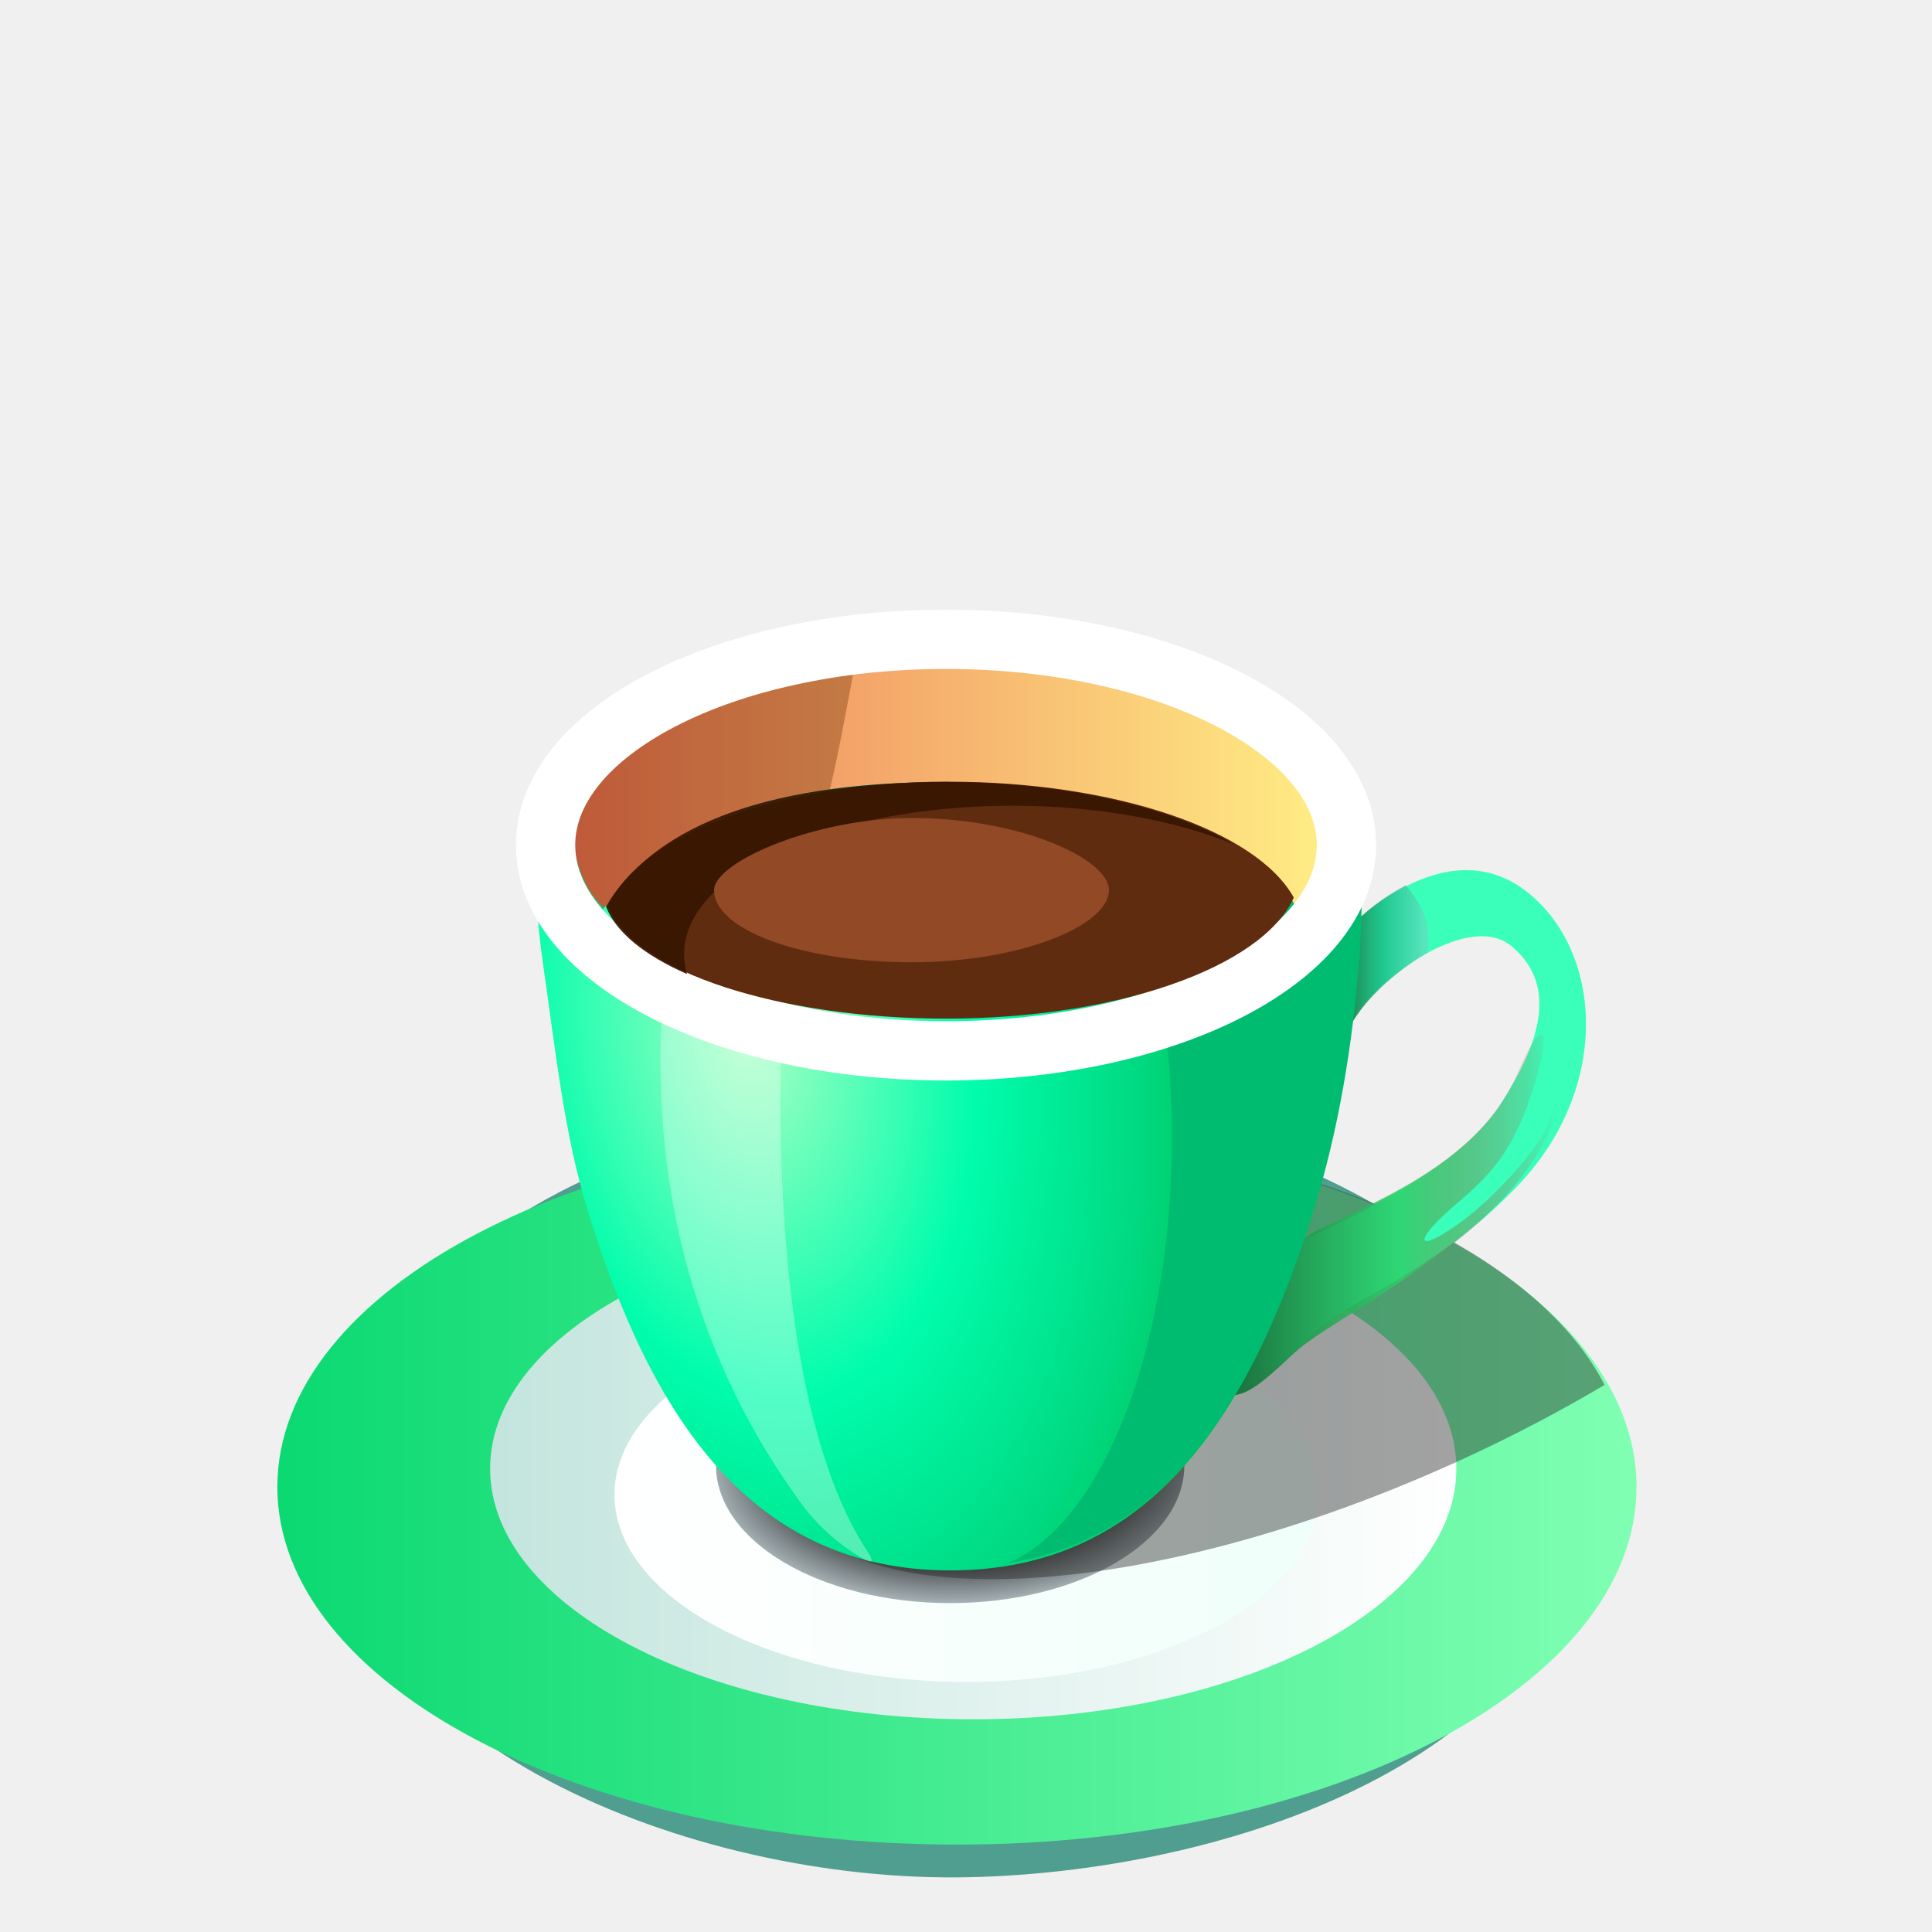
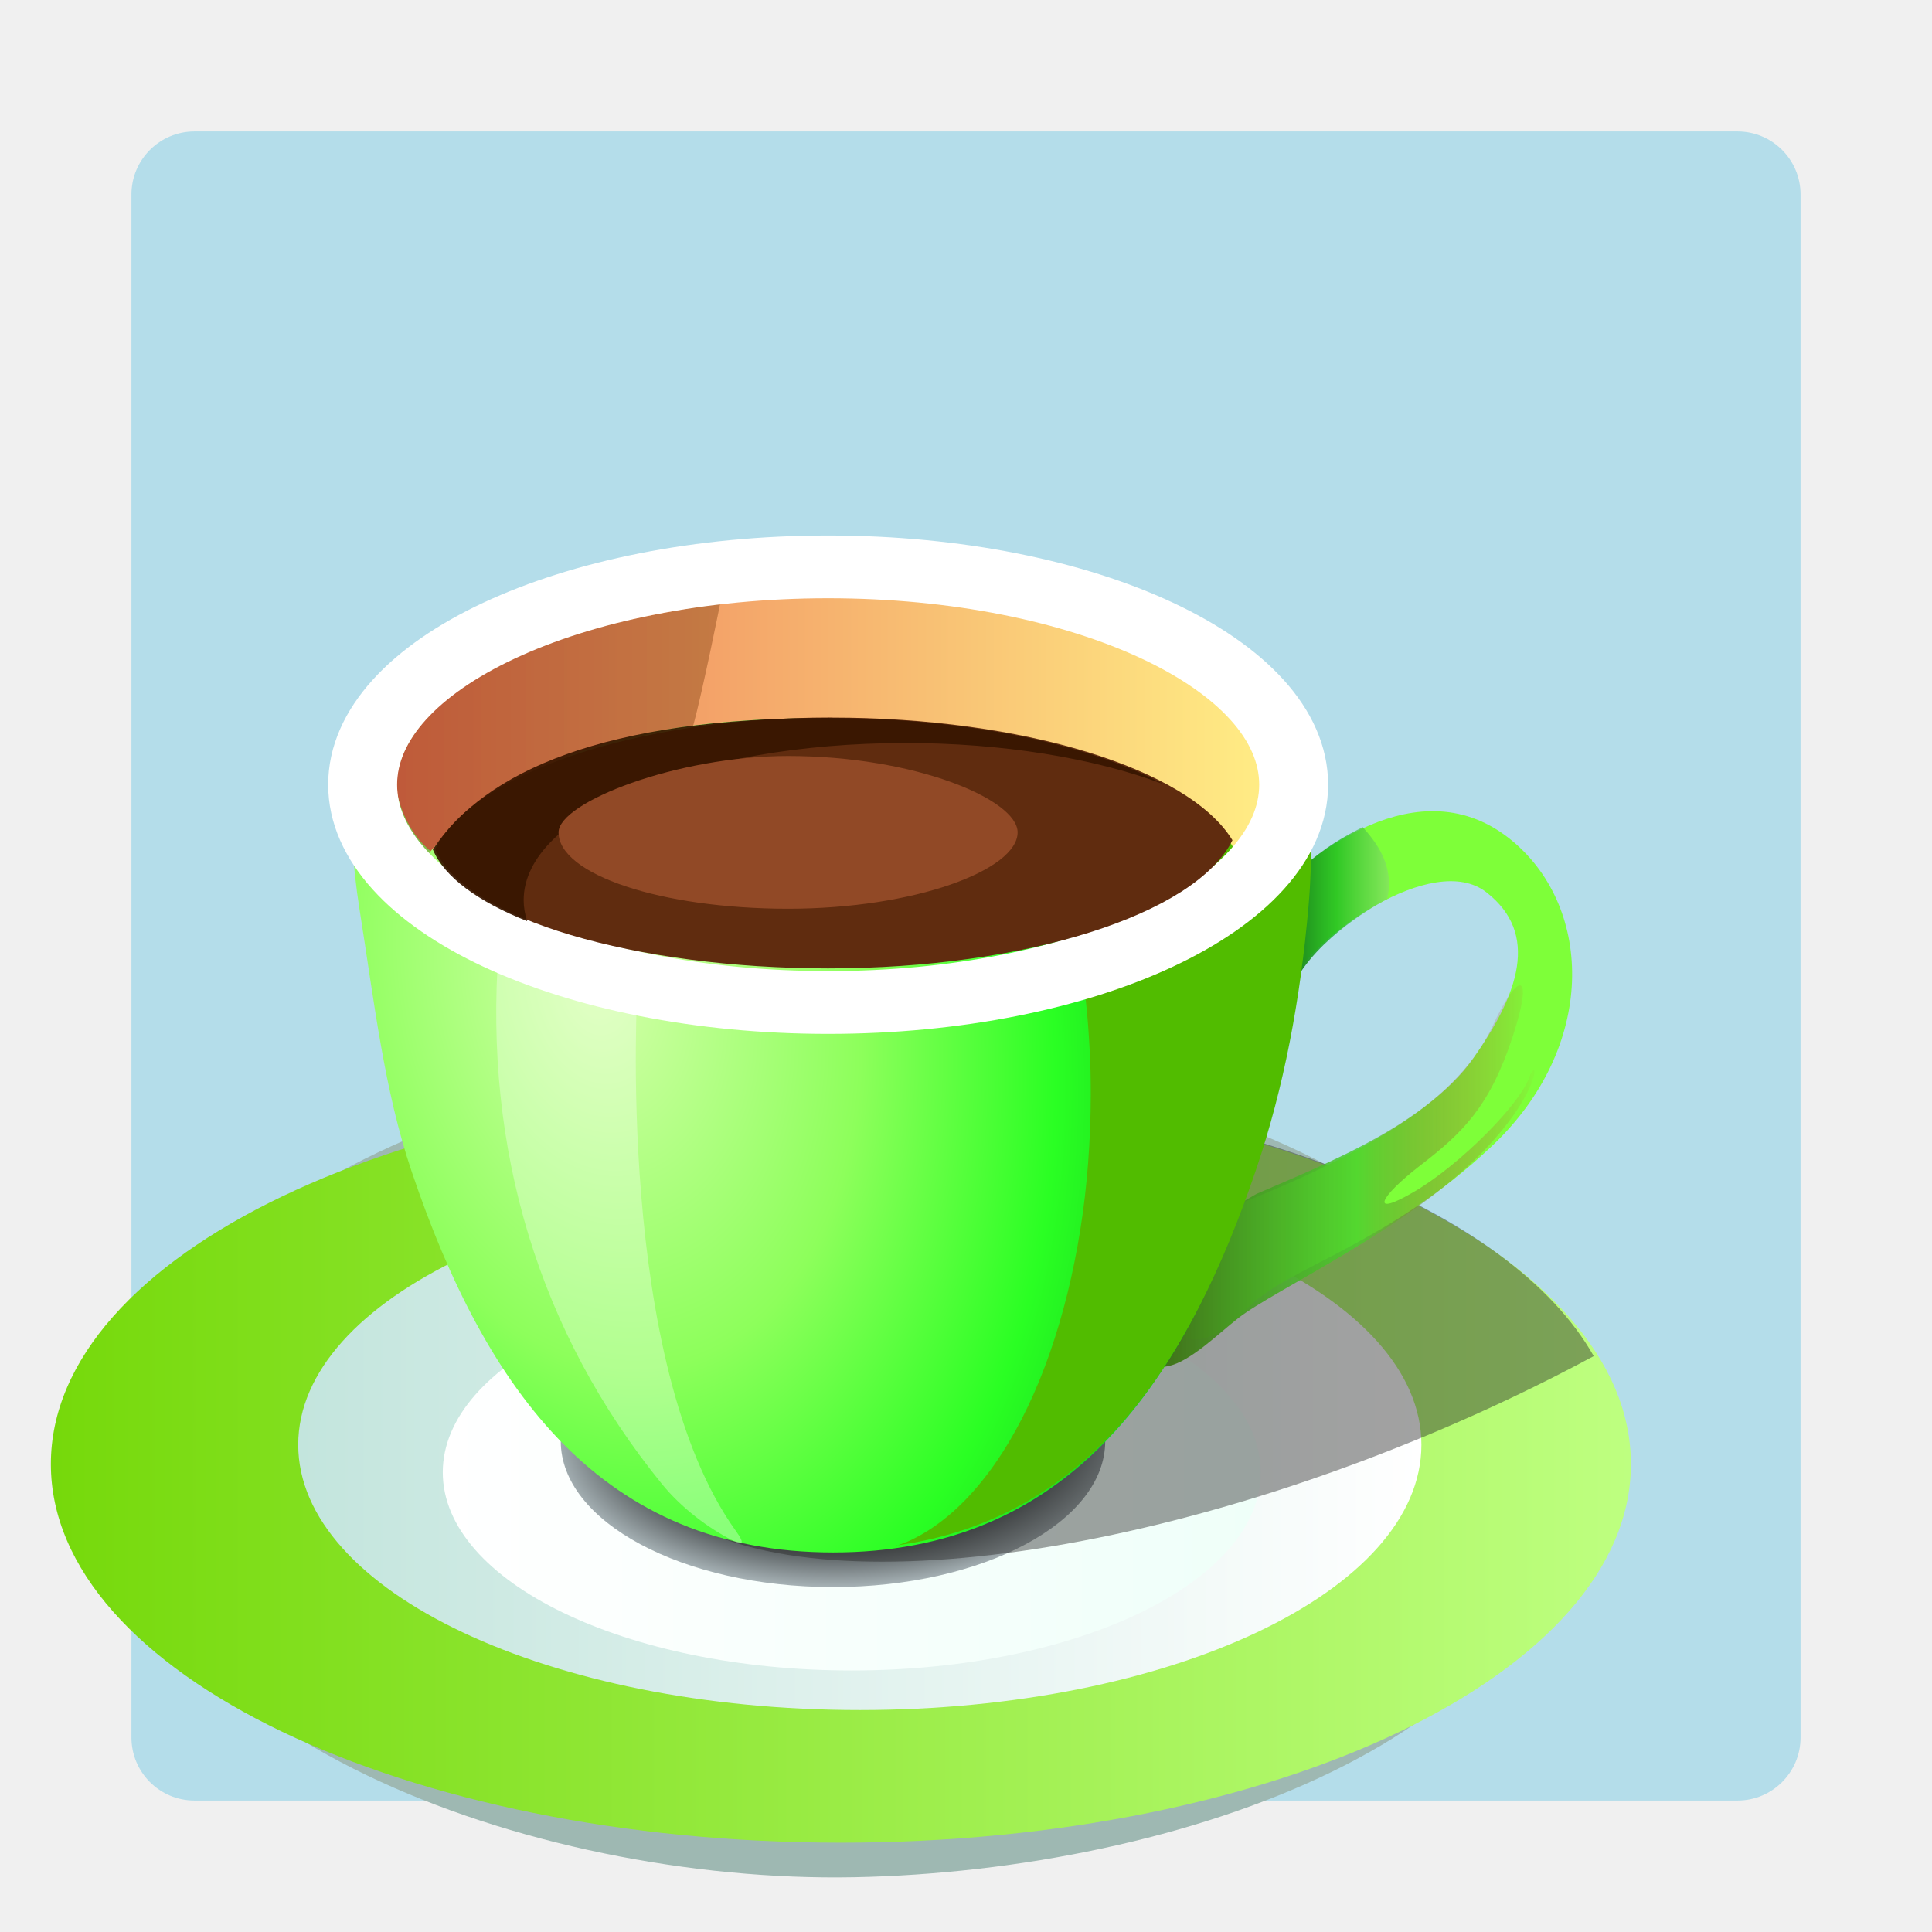
<svg xmlns="http://www.w3.org/2000/svg" xmlns:xlink="http://www.w3.org/1999/xlink" width="100" height="100" viewBox="0 0 26.458 26.458" version="1.1" id="svg2787">
  <defs id="defs2784">
    <linearGradient xlink:href="#linearGradient63860" id="linearGradient65275-5" gradientUnits="userSpaceOnUse" gradientTransform="matrix(0.5864478,0,0,0.7127498,3.272269,3.902493)" x1="-4.886" y1="22.243" x2="31.319" y2="23.343" />
    <linearGradient id="linearGradient63860">
      <stop style="stop-color:#1b1b1b;stop-opacity:0" offset="0" id="stop63856" />
      <stop style="stop-color:#f7f7f7;stop-opacity:1;" offset="1" id="stop63858" />
    </linearGradient>
    <linearGradient xlink:href="#linearGradient21111" id="linearGradient63872-0" x1="2.214" y1="23.343" x2="31.319" y2="23.343" gradientUnits="userSpaceOnUse" gradientTransform="matrix(0.6395311,0,0,0.6400996,2.382315,5.421329)" />
    <linearGradient id="linearGradient21111">
-       <stop style="stop-color:#0bd971;stop-opacity:1;" offset="0" id="stop21107" />
-       <stop style="stop-color:#80ffb3;stop-opacity:1;" offset="1" id="stop21109" />
+       <stop style="stop-color:#76d90b;stop-opacity:1;" offset="0" id="stop21107" />
+       <stop style="stop-color:#beff80;stop-opacity:1;" offset="1" id="stop21109" />
    </linearGradient>
    <linearGradient xlink:href="#linearGradient63860" id="linearGradient63862-3" x1="-4.886" y1="22.243" x2="31.319" y2="23.343" gradientUnits="userSpaceOnUse" gradientTransform="matrix(0.6395311,0,0,0.6400996,2.382315,5.421329)" />
    <linearGradient xlink:href="#linearGradient21727" id="linearGradient64363-4" x1="5.702" y1="22.951" x2="27.83" y2="22.951" gradientUnits="userSpaceOnUse" gradientTransform="matrix(0.5979728,0,0,0.6371698,3.30239,5.489495)" />
    <linearGradient id="linearGradient21727">
      <stop style="stop-color:#c3e5dd;stop-opacity:1;" offset="0" id="stop21723" />
      <stop style="stop-color:#ffffff;stop-opacity:1;" offset="1" id="stop21725" />
    </linearGradient>
    <linearGradient xlink:href="#linearGradient21733" id="linearGradient64858-7" x1="8.565" y1="23.251" x2="24.967" y2="23.251" gradientUnits="userSpaceOnUse" gradientTransform="matrix(0.5875201,0,0,0.6574216,3.381952,5.184446)" />
    <linearGradient id="linearGradient21733">
      <stop style="stop-color:#ffffff;stop-opacity:1;" offset="0" id="stop21729" />
      <stop style="stop-color:#effff9;stop-opacity:1;" offset="1" id="stop21731" />
    </linearGradient>
    <radialGradient xlink:href="#linearGradient21741" id="radialGradient66381-3" cx="16.401" cy="22.166" fx="16.401" fy="22.166" r="4.702" gradientTransform="matrix(0.01426852,0.5024809,-0.8564387,0.02680833,31.90671,11.10487)" gradientUnits="userSpaceOnUse" />
    <linearGradient id="linearGradient21741">
      <stop style="stop-color:#484d4e;stop-opacity:1;" offset="0" id="stop21735" />
      <stop style="stop-color:#585e60;stop-opacity:0.996;" offset="0.67" id="stop21737" />
      <stop style="stop-color:#e6f6fb;stop-opacity:0.994;" offset="1" id="stop21739" />
    </linearGradient>
    <linearGradient xlink:href="#linearGradient21068" id="linearGradient83573-8" x1="22.327" y1="17.517" x2="28.831" y2="17.517" gradientUnits="userSpaceOnUse" gradientTransform="matrix(0.6820247,0,0,0.7160731,1.669854,4.072504)" />
    <linearGradient id="linearGradient21068">
-       <stop style="stop-color:#19723e;stop-opacity:1;" offset="0" id="stop21062" />
-       <stop style="stop-color:#2dcf67;stop-opacity:0.824;" offset="0.515" id="stop21064" />
+       <stop style="stop-color:#407219;stop-opacity:1;" offset="0" id="stop21062" />
+       <stop style="stop-color:#4acf2d;stop-opacity:0.824;" offset="0.515" id="stop21064" />
      <stop style="stop-color:#cf2d2d;stop-opacity:0;" offset="1" id="stop21066" />
    </linearGradient>
    <linearGradient xlink:href="#linearGradient21076" id="linearGradient84484-3" x1="24.563" y1="12.671" x2="26.244" y2="12.671" gradientUnits="userSpaceOnUse" gradientTransform="matrix(0.6820247,0,0,0.7160731,1.669854,4.072504)" />
    <linearGradient id="linearGradient21076">
-       <stop style="stop-color:#1e884f;stop-opacity:1;" offset="0.038" id="stop21070" />
-       <stop style="stop-color:#17b682;stop-opacity:0.749;" offset="0.455" id="stop21072" />
-       <stop style="stop-color:#69dec4;stop-opacity:0.7;" offset="1" id="stop21074" />
+       <stop style="stop-color:#1f881e;stop-opacity:1;" offset="0.038" id="stop21070" />
+       <stop style="stop-color:#17b61e;stop-opacity:0.749;" offset="0.455" id="stop21072" />
+       <stop style="stop-color:#88de69;stop-opacity:0.7;" offset="1" id="stop21074" />
    </linearGradient>
    <radialGradient xlink:href="#linearGradient21055" id="radialGradient66391-0" cx="16.013" cy="18.754" fx="16.013" fy="18.754" r="8.276" gradientTransform="matrix(0.2710822,1.663756,-1.015282,0.182353,24.91989,-15.91231)" gradientUnits="userSpaceOnUse" />
    <linearGradient id="linearGradient21055">
-       <stop style="stop-color:#aaffc4;stop-opacity:1;" offset="0" id="stop21049" />
-       <stop style="stop-color:#00fdac;stop-opacity:1;" offset="0.359" id="stop21051" />
-       <stop style="stop-color:#00d981;stop-opacity:1;" offset="0.623" id="stop21057" />
+       <stop style="stop-color:#d4ffaa;stop-opacity:1;" offset="0" id="stop21049" />
+       <stop style="stop-color:#8dff5b;stop-opacity:1;" offset="0.359" id="stop21051" />
+       <stop style="stop-color:#2aff23;stop-opacity:1;" offset="0.623" id="stop21057" />
      <stop style="stop-color:#00a715;stop-opacity:1;" offset="0.981" id="stop21053" />
    </linearGradient>
    <linearGradient xlink:href="#linearGradient61459" id="linearGradient61461-4" x1="54.535" y1="-88.887" x2="70.77" y2="-88.887" gradientUnits="userSpaceOnUse" gradientTransform="matrix(0.6181549,0,0,0.6490147,-25.77726,68.3689)" />
    <linearGradient id="linearGradient61459">
      <stop style="stop-color:#ed7a59;stop-opacity:1;" offset="0" id="stop61455" />
      <stop style="stop-color:#ffeb84;stop-opacity:1;" offset="1" id="stop61457" />
    </linearGradient>
  </defs>
  <g id="layer1">
-     <g id="g29456">
-       <path id="path59980-7-4-4-38-6-6" style="fill:#509e8f;fill-opacity:1;fill-rule:evenodd;stroke:url(#linearGradient65275-5);stroke-width:0" d="m 21.639,20.54 c 0,3.345 -4.558,5.086 -8.376,5.168 -3.818,0.082 -8.604,-1.879 -8.693,-5.168 -0.081,-3.011 3.821,-5.454 8.534,-5.454 4.713,0 8.534,2.442 8.534,5.454 z" />
+     <rect style="fill:#b4ddea;fill-opacity:1;fill-rule:evenodd;stroke-width:0.229" id="rect26083" width="22.858" height="22.858" x="1.8" y="1.8" rx="0.864" ry="0.864" />
+     <g id="g29456" transform="matrix(1.162461,0,0,1.058505,-3.718458,-1.504227)">
+       <path id="path59980-7-4-4-38-6-6" style="fill:#9eb8b2;fill-opacity:1;fill-rule:evenodd;stroke:url(#linearGradient65275-5);stroke-width:0" d="m 21.639,20.54 c 0,3.345 -4.558,5.086 -8.376,5.168 -3.818,0.082 -8.604,-1.879 -8.693,-5.168 -0.081,-3.011 3.821,-5.454 8.534,-5.454 4.713,0 8.534,2.442 8.534,5.454 z" />
      <ellipse style="fill:url(#linearGradient63872-0);fill-opacity:1;fill-rule:evenodd;stroke:url(#linearGradient63862-3);stroke-width:0;stroke-dasharray:none;stroke-opacity:1" id="path59980-7-4-4-38-8" cx="13.105" cy="20.363" rx="9.307" ry="4.898" />
      <path style="fill:url(#linearGradient64363-4);fill-opacity:1;fill-rule:evenodd;stroke:#000000;stroke-width:0;stroke-dasharray:none;stroke-opacity:1" d="M 13.328,16.681 A 6.616,3.432 0 0 0 6.712,20.113 6.616,3.432 0 0 0 13.328,23.545 6.616,3.432 0 0 0 19.944,20.113 6.616,3.432 0 0 0 13.328,16.681 Z" id="path59980-7-4-4-3-2-6" />
      <path style="fill:url(#linearGradient64858-7);fill-opacity:1;fill-rule:evenodd;stroke:none;stroke-width:0;stroke-dasharray:none;stroke-opacity:1" d="m 13.233,17.906 a 4.818,2.564 0 0 1 4.818,2.564 4.818,2.564 0 0 1 -4.818,2.563 4.818,2.564 0 0 1 -4.818,-2.563 4.818,2.564 0 0 1 4.818,-2.564 z" id="path64850-0" />
      <ellipse style="fill:url(#radialGradient66381-3);fill-opacity:1;fill-rule:evenodd;stroke-width:0.265" id="path66164-3" cx="13.012" cy="20.067" rx="3.207" ry="1.887" />
      <path id="path88587-9-5" style="mix-blend-mode:darken;fill:#272626;fill-opacity:0.429;fill-rule:evenodd;stroke-width:0.265" d="m 13.947,15.466 a 3.482,8.679 65.368 0 0 -3.254,4.985 3.482,8.679 65.368 0 0 9.371,-0.484 3.482,8.679 65.368 0 0 1.91,-1.001 9.28,4.718 0 0 0 -8.027,-3.5 z" />
-       <path style="fill:#39ffba;fill-opacity:1;stroke:#000000;stroke-width:0;stroke-linecap:butt;stroke-linejoin:miter;stroke-dasharray:none;stroke-opacity:1" d="m 18.295,12.877 c 0.273,-0.287 1.605,-1.608 2.729,-0.568 0.941,0.87 0.992,2.649 -0.248,3.938 -1.241,1.289 -2.414,1.57 -2.865,2.086 -0.451,0.516 -0.722,0.469 -0.857,0.305 -0.014,-1.01 0.365,-1.415 0.744,-1.641 0.812,-0.352 2.211,-1.031 2.752,-1.875 0.541,-0.844 0.789,-1.619 0.158,-2.158 -0.632,-0.539 -2.053,0.587 -2.301,1.173 -0.27,0.638 -0.603,-0.746 -0.158,-1.213 z" id="path66789-2" />
+       <path style="fill:#7eff39;fill-opacity:1;stroke:#000000;stroke-width:0;stroke-linecap:butt;stroke-linejoin:miter;stroke-dasharray:none;stroke-opacity:1" d="m 18.295,12.877 c 0.273,-0.287 1.605,-1.608 2.729,-0.568 0.941,0.87 0.992,2.649 -0.248,3.938 -1.241,1.289 -2.414,1.57 -2.865,2.086 -0.451,0.516 -0.722,0.469 -0.857,0.305 -0.014,-1.01 0.365,-1.415 0.744,-1.641 0.812,-0.352 2.211,-1.031 2.752,-1.875 0.541,-0.844 0.789,-1.619 0.158,-2.158 -0.632,-0.539 -2.053,0.587 -2.301,1.173 -0.27,0.638 -0.603,-0.746 -0.158,-1.213 z" id="path66789-2" />
      <path style="fill:url(#linearGradient83573-8);fill-opacity:1;stroke:#000000;stroke-width:0;stroke-linecap:butt;stroke-linejoin:miter;stroke-dasharray:none;stroke-opacity:1" d="m 18.002,16.867 c 1.149,-0.54 2.287,-1.055 2.778,-2.162 0.287,-0.703 0.508,-0.769 0.237,0.135 -0.271,0.904 -0.59,1.239 -1.085,1.658 -0.494,0.419 -0.606,0.687 -0.064,0.335 0.542,-0.352 1.228,-1.122 1.34,-1.457 0.112,-0.335 0.172,0.13 -0.529,0.934 -0.869,0.995 -2.465,1.798 -2.892,2.164 -0.242,0.208 -0.565,0.562 -0.824,0.621 -0.144,0.033 -0.003,-0.015 0.003,-0.169 0.465,-1.514 0.004,-1.419 1.036,-2.059 z" id="path68033-3" />
      <path style="fill:url(#linearGradient84484-3);fill-opacity:1;stroke:#000000;stroke-width:0;stroke-linecap:butt;stroke-linejoin:miter;stroke-dasharray:none;stroke-opacity:1" d="m 19.253,12.122 c 0.155,0.193 0.38,0.498 0.288,0.931 0,0 -0.724,0.401 -1.057,1.009 -0.146,0.268 -0.111,-0.953 0.041,-1.402 0.293,-0.288 0.514,-0.419 0.727,-0.537 z" id="path68035-7" />
      <path id="path60967-91" style="fill:url(#radialGradient66391-0);fill-opacity:1;fill-rule:evenodd;stroke:#576e14;stroke-width:0;stroke-dasharray:none;stroke-opacity:1" d="m 12.952,8.584 c -3.024,0 -5.492,1.296 -5.606,2.919 -0.023,0.538 0.004,1.099 0.088,1.681 0.174,1.203 0.291,2.344 0.615,3.396 0.876,2.847 2.25,4.926 4.965,4.926 2.715,0 4.089,-2.078 4.965,-4.926 0.324,-1.052 0.518,-2.184 0.615,-3.396 0.051,-0.646 0.041,-1.271 -0.024,-1.869 C 18.283,9.781 15.858,8.584 12.952,8.584 Z" />
-       <path id="path60967-9-0" style="mix-blend-mode:normal;fill:#00bc70;fill-opacity:1;fill-rule:evenodd;stroke:#576e14;stroke-width:0;stroke-dasharray:none;stroke-opacity:1" d="m 13.756,21.416 c 2.243,-0.34 3.448,-2.29 4.243,-4.872 0.324,-1.052 0.519,-2.184 0.615,-3.397 0.051,-0.646 0.041,-1.271 -0.024,-1.869 -0.028,-0.149 -0.076,-0.295 -0.143,-0.436 -0.007,0.088 -0.015,0.176 -0.024,0.263 -0.175,0.935 -1.169,1.741 -2.583,2.211 a 2.773,5.931 0 0 1 0.018,0.096 2.773,5.931 0 0 1 0.025,0.138 2.773,5.931 0 0 1 0.023,0.14 2.773,5.931 0 0 1 0.021,0.141 2.773,5.931 0 0 1 0.019,0.142 2.773,5.931 0 0 1 0.018,0.143 2.773,5.931 0 0 1 0.016,0.144 2.773,5.931 0 0 1 0.014,0.145 2.773,5.931 0 0 1 0.013,0.145 2.773,5.931 0 0 1 0.011,0.146 2.773,5.931 0 0 1 0.009,0.147 2.773,5.931 0 0 1 0.008,0.147 2.773,5.931 0 0 1 0.006,0.147 2.773,5.931 0 0 1 0.005,0.148 2.773,5.931 0 0 1 0.002,0.148 2.773,5.931 0 0 1 6.81e-4,0.148 2.773,5.931 0 0 1 -0.008,0.443 2.773,5.931 0 0 1 -0.023,0.441 2.773,5.931 0 0 1 -0.038,0.436 2.773,5.931 0 0 1 -0.054,0.429 2.773,5.931 0 0 1 -0.069,0.419 2.773,5.931 0 0 1 -0.083,0.407 2.773,5.931 0 0 1 -0.097,0.392 2.773,5.931 0 0 1 -0.11,0.376 2.773,5.931 0 0 1 -0.123,0.357 2.773,5.931 0 0 1 -0.135,0.336 2.773,5.931 0 0 1 -0.147,0.314 2.773,5.931 0 0 1 -0.157,0.289 2.773,5.931 0 0 1 -0.167,0.263 2.773,5.931 0 0 1 -0.176,0.236 2.773,5.931 0 0 1 -0.183,0.207 2.773,5.931 0 0 1 -0.19,0.177 2.773,5.931 0 0 1 -0.196,0.147 2.773,5.931 0 0 1 -0.2,0.115 2.773,5.931 0 0 1 -0.139,0.056 z" />
+       <path id="path60967-9-0" style="mix-blend-mode:normal;fill:#51bc00;fill-opacity:1;fill-rule:evenodd;stroke:#576e14;stroke-width:0;stroke-dasharray:none;stroke-opacity:1" d="m 13.756,21.416 c 2.243,-0.34 3.448,-2.29 4.243,-4.872 0.324,-1.052 0.519,-2.184 0.615,-3.397 0.051,-0.646 0.041,-1.271 -0.024,-1.869 -0.028,-0.149 -0.076,-0.295 -0.143,-0.436 -0.007,0.088 -0.015,0.176 -0.024,0.263 -0.175,0.935 -1.169,1.741 -2.583,2.211 a 2.773,5.931 0 0 1 0.018,0.096 2.773,5.931 0 0 1 0.025,0.138 2.773,5.931 0 0 1 0.023,0.14 2.773,5.931 0 0 1 0.021,0.141 2.773,5.931 0 0 1 0.019,0.142 2.773,5.931 0 0 1 0.018,0.143 2.773,5.931 0 0 1 0.016,0.144 2.773,5.931 0 0 1 0.014,0.145 2.773,5.931 0 0 1 0.013,0.145 2.773,5.931 0 0 1 0.011,0.146 2.773,5.931 0 0 1 0.009,0.147 2.773,5.931 0 0 1 0.008,0.147 2.773,5.931 0 0 1 0.006,0.147 2.773,5.931 0 0 1 0.005,0.148 2.773,5.931 0 0 1 0.002,0.148 2.773,5.931 0 0 1 6.81e-4,0.148 2.773,5.931 0 0 1 -0.008,0.443 2.773,5.931 0 0 1 -0.023,0.441 2.773,5.931 0 0 1 -0.038,0.436 2.773,5.931 0 0 1 -0.054,0.429 2.773,5.931 0 0 1 -0.069,0.419 2.773,5.931 0 0 1 -0.083,0.407 2.773,5.931 0 0 1 -0.097,0.392 2.773,5.931 0 0 1 -0.11,0.376 2.773,5.931 0 0 1 -0.123,0.357 2.773,5.931 0 0 1 -0.135,0.336 2.773,5.931 0 0 1 -0.147,0.314 2.773,5.931 0 0 1 -0.157,0.289 2.773,5.931 0 0 1 -0.167,0.263 2.773,5.931 0 0 1 -0.176,0.236 2.773,5.931 0 0 1 -0.183,0.207 2.773,5.931 0 0 1 -0.19,0.177 2.773,5.931 0 0 1 -0.196,0.147 2.773,5.931 0 0 1 -0.2,0.115 2.773,5.931 0 0 1 -0.139,0.056 z" />
      <ellipse style="fill:none;fill-rule:evenodd;stroke:#000000;stroke-width:0;stroke-dasharray:none;stroke-opacity:1" id="path59980-7-4-6" cx="12.952" cy="11.597" rx="4.952" ry="2.349" />
      <path id="path59980-7-4-5-9" style="fill:url(#linearGradient61461-4);fill-opacity:1;fill-rule:evenodd;stroke:#000000;stroke-width:0;stroke-dasharray:none;stroke-opacity:1" d="m 12.867,9.142 c -2.735,-1.42e-5 -4.998,1.158 -4.998,2.456 6.617e-4,0.141 0.118,0.589 0.403,0.834 1.054,-1.224 2.324,-1.72 4.644,-1.72 2.281,6.96e-4 4.218,0.608 4.807,1.664 -0.144,0.22 0.406,-0.412 0.321,-0.778 8.1e-5,-1.297 -2.017,-2.456 -5.177,-2.456 z" />
      <path style="mix-blend-mode:multiply;fill:#8e6b36;fill-opacity:0.441;stroke:#000000;stroke-width:0;stroke-linecap:butt;stroke-linejoin:miter;stroke-dasharray:none;stroke-opacity:1" d="m 8.253,12.459 c 0,0 -1.114,-1.068 0.488,-2.217 0.534,-0.383 1.131,-0.607 1.633,-0.741 0.581,-0.155 1.31,-0.278 1.31,-0.278 0,0 -0.203,1.122 -0.322,1.6 -2.319,0.364 -3.108,1.637 -3.108,1.637 z" id="path88626-1" />
      <ellipse style="fill:none;fill-rule:evenodd;stroke:#ffffff;stroke-width:0.812;stroke-dasharray:none;stroke-opacity:1" id="path59980-7-4-2-7" cx="12.955" cy="11.573" rx="5.484" ry="2.818" />
      <path style="mix-blend-mode:lighten;fill:#ffffff;fill-opacity:0.324;stroke:#000000;stroke-width:0;stroke-linecap:butt;stroke-linejoin:miter;stroke-dasharray:none;stroke-opacity:1" d="m 9.377,13.786 1.332,0.392 c 0,0 -0.27,4.873 1.162,7.055 0.089,0.136 0.098,0.194 -0.039,0.119 C 11.547,21.195 11.227,20.931 10.997,20.621 9.546,18.661 8.897,16.29 9.073,13.704 Z" id="path66787-7" />
      <path id="path59980-7-4-8-5" style="fill:#602c0f;fill-opacity:1;fill-rule:evenodd;stroke:#000000;stroke-width:0;stroke-dasharray:none;stroke-opacity:1" d="m 12.996,10.704 c -2.326,1.5e-4 -4.229,0.732 -4.67,1.702 0.338,0.907 2.376,1.543 4.627,1.544 2.328,-2.39e-4 4.328,-0.696 4.765,-1.658 -0.517,-0.93 -2.472,-1.587 -4.722,-1.587 z" />
      <path id="path59980-7-4-8-9-4" style="fill:#371600;fill-opacity:0.928;fill-rule:evenodd;stroke:#000000;stroke-width:0;stroke-dasharray:none;stroke-opacity:1" d="m 12.968,10.709 c -2.641,0 -4.054,0.685 -4.67,1.702 0.134,0.359 0.536,0.676 1.111,0.928 -0.027,-0.091 -0.041,-0.182 -0.041,-0.273 2.653e-4,-1.122 2.015,-2.032 4.501,-2.032 1.123,6.8e-5 2.206,0.19 3.035,0.532 -0.891,-0.525 -2.339,-0.856 -3.937,-0.856 z" />
      <path id="path84513-6" style="fill:#914926;fill-opacity:1;fill-rule:evenodd;stroke-width:0.265" d="m 15.187,12.19 c 0,0.486 -1.211,0.988 -2.704,0.988 -1.493,0 -2.704,-0.442 -2.704,-0.988 0,-0.386 1.387,-0.988 2.704,-0.988 1.493,0 2.704,0.562 2.704,0.988 z" />
    </g>
  </g>
</svg>
